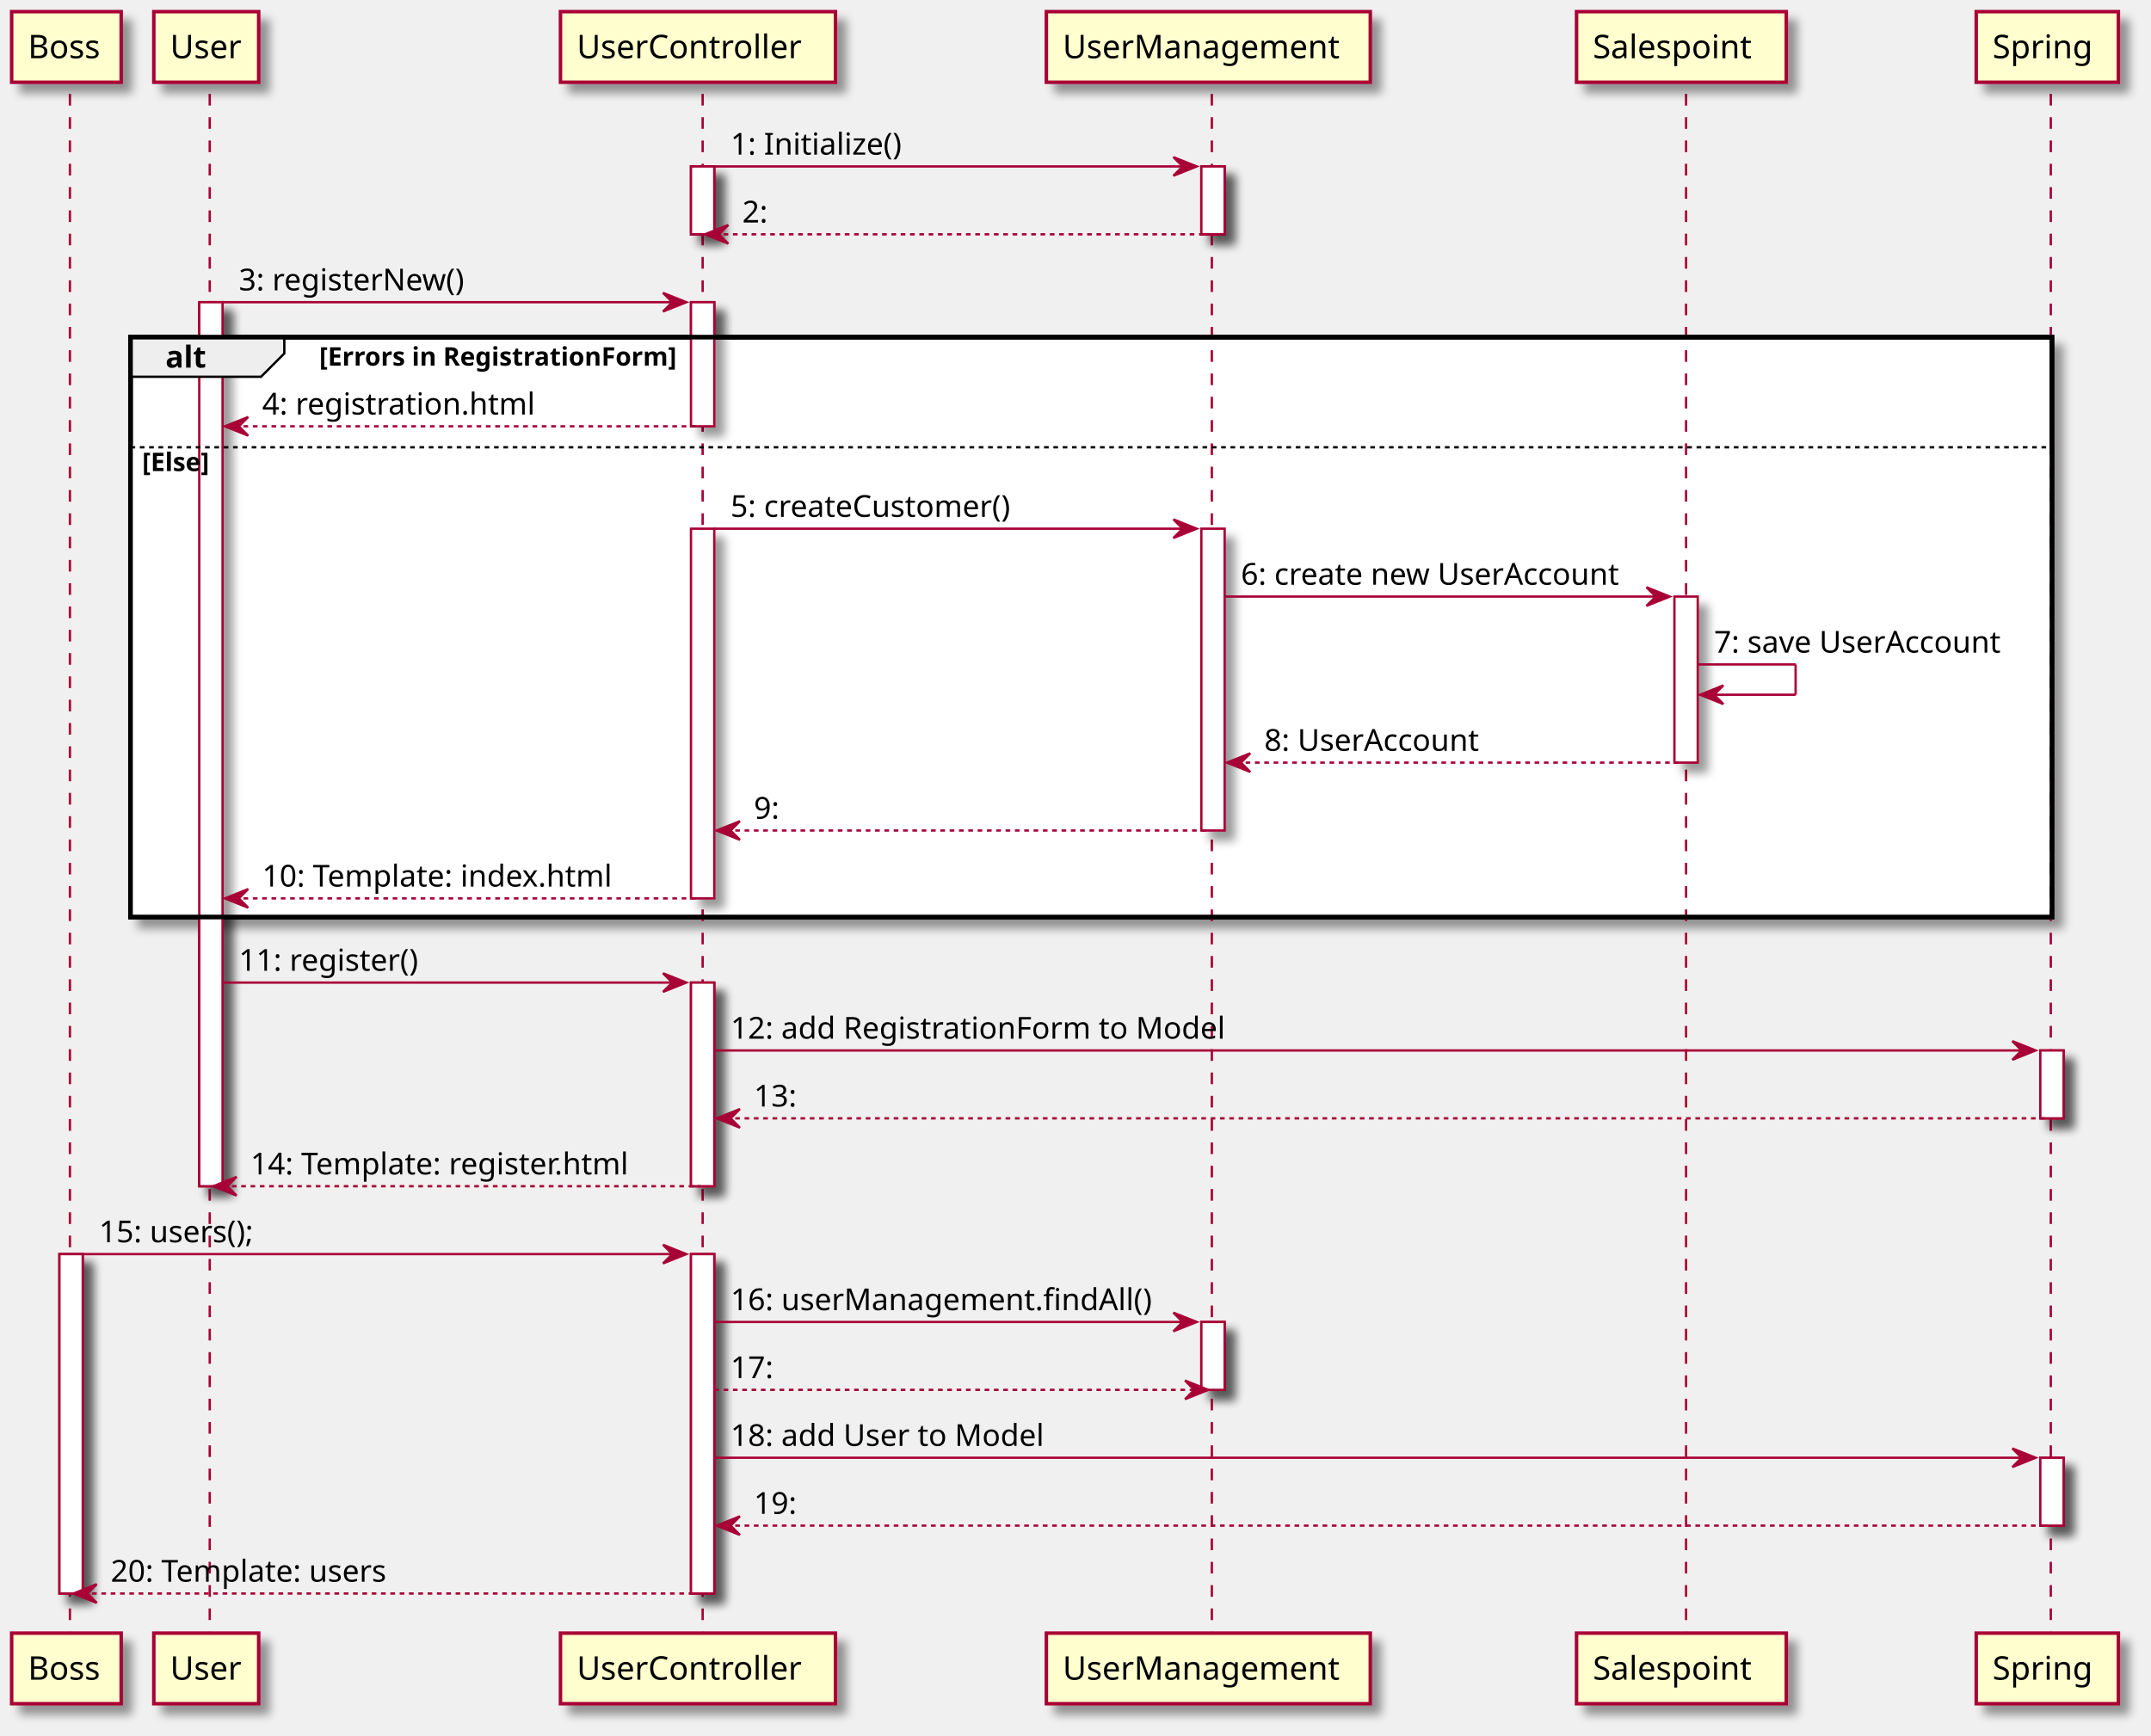
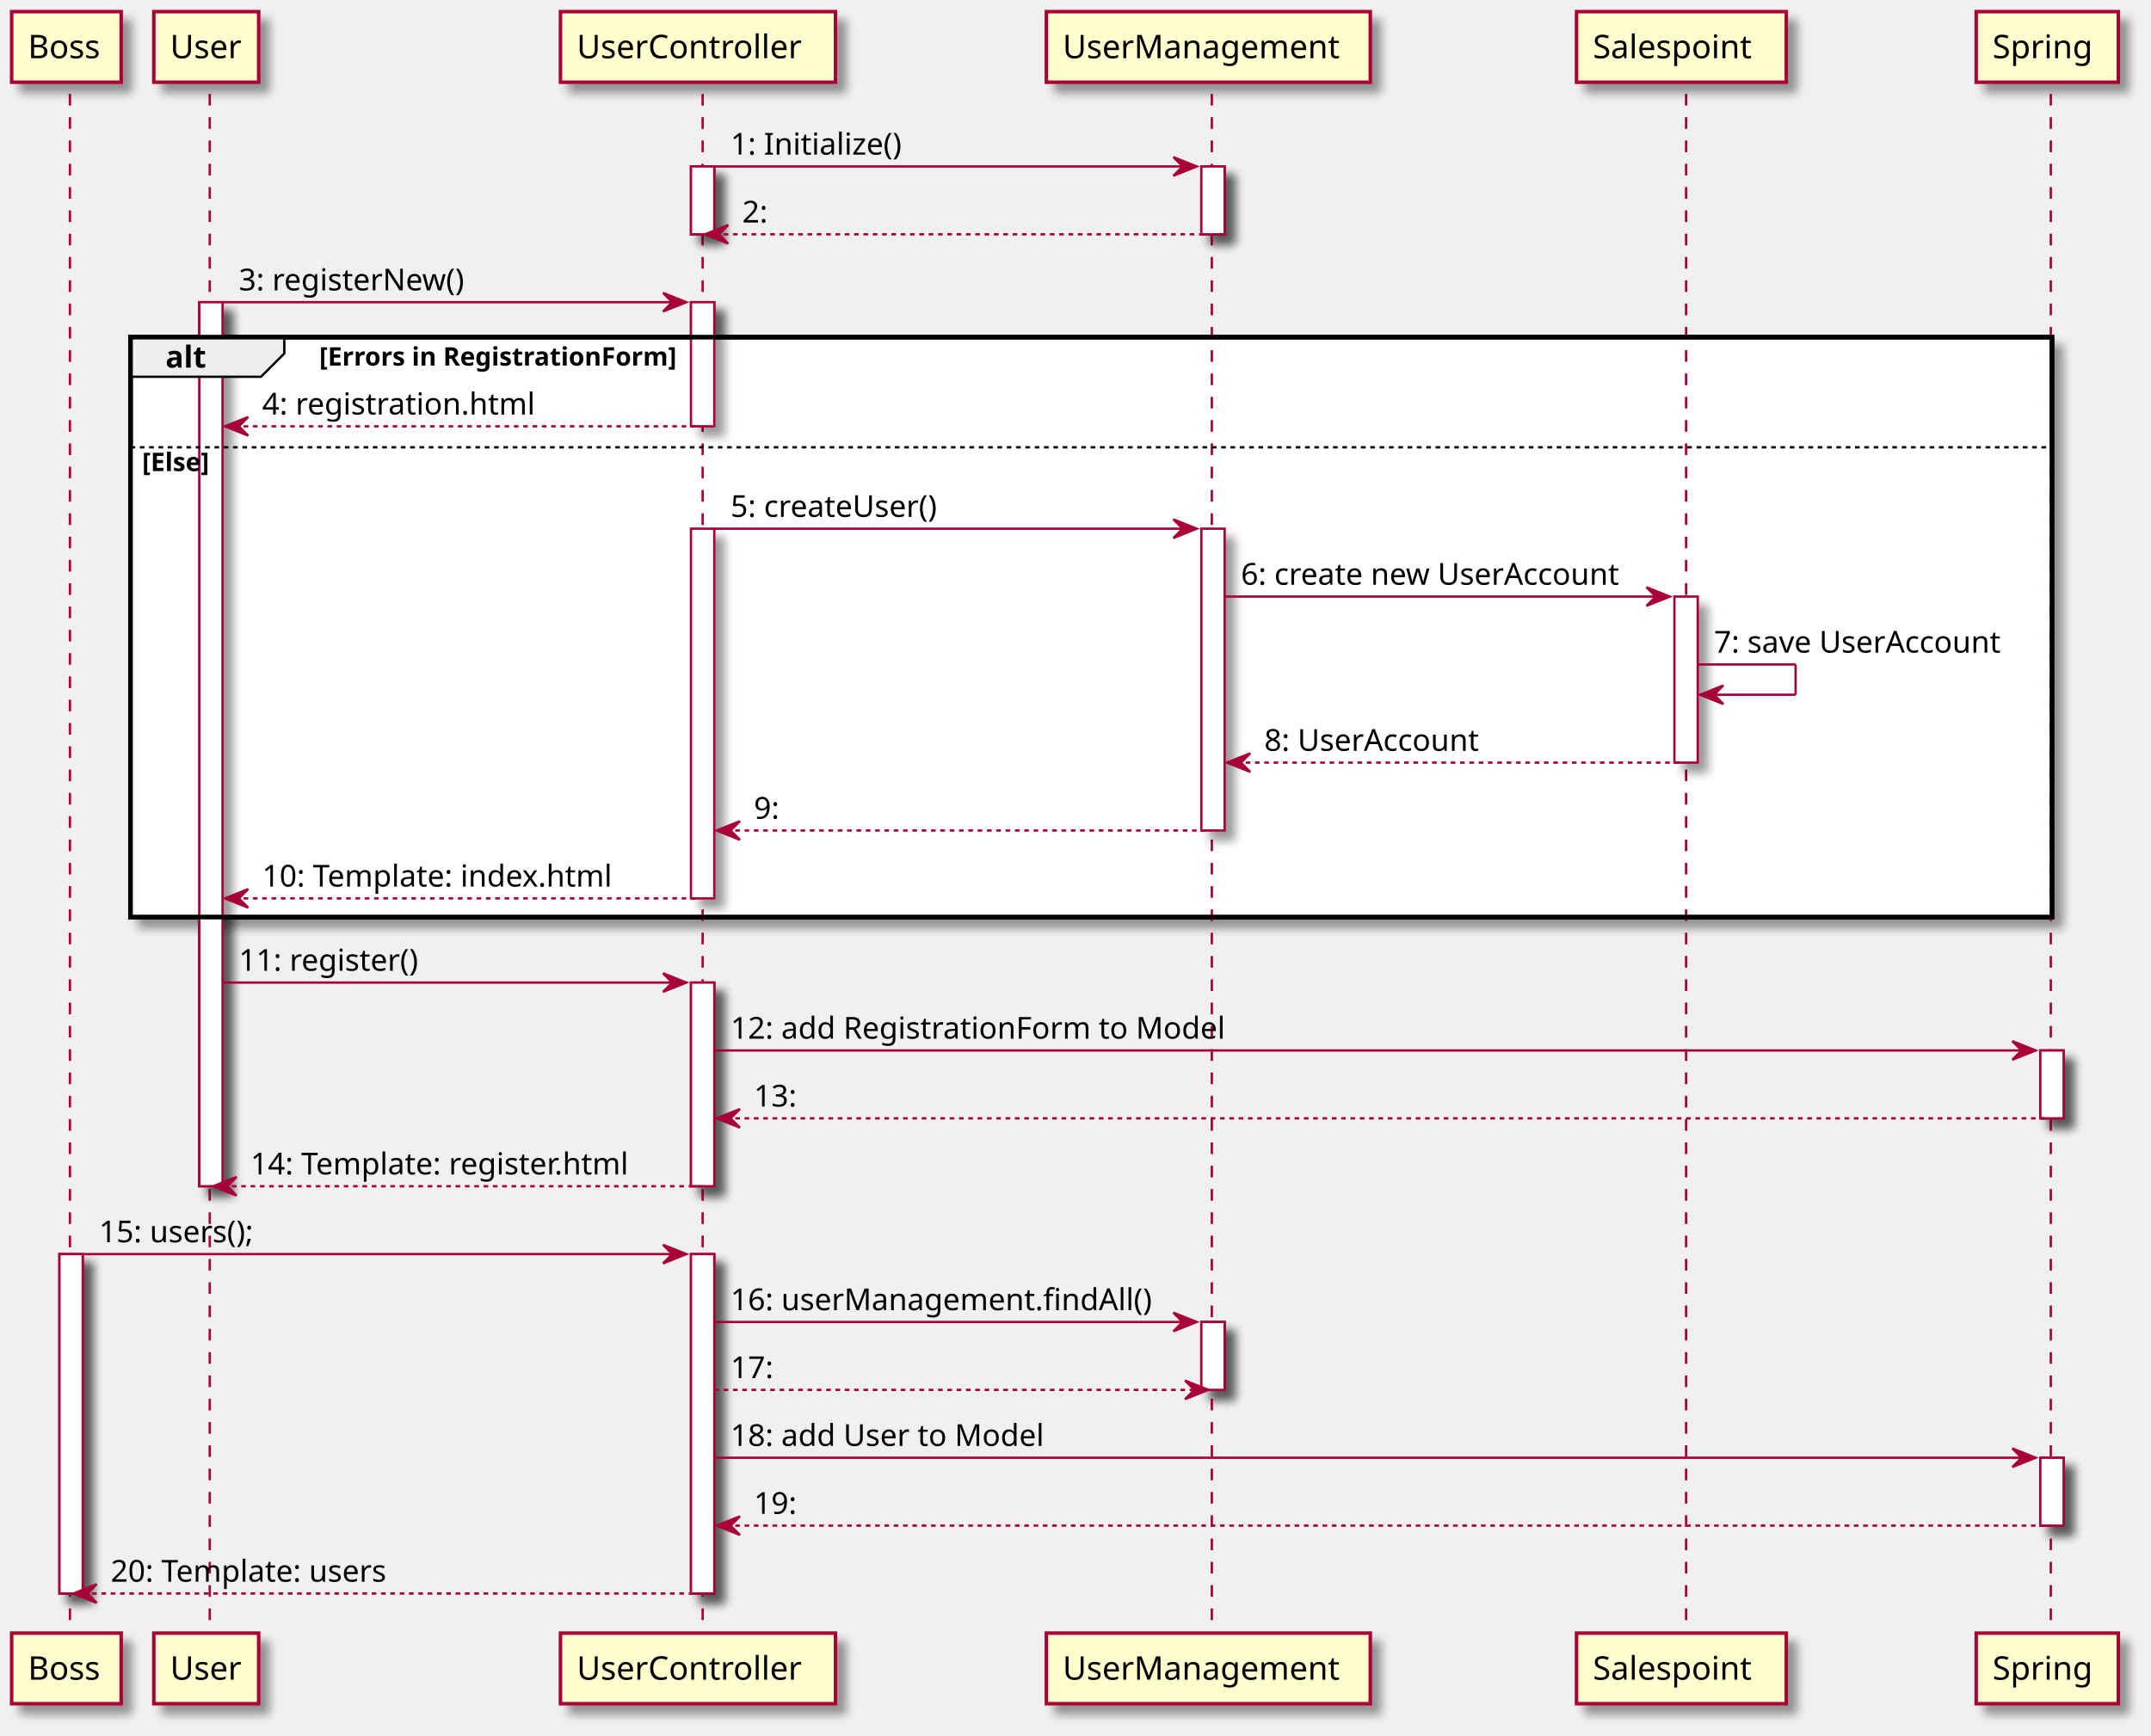
<svg xmlns="http://www.w3.org/2000/svg" contentScriptType="application/ecmascript" contentStyleType="text/css" height="745px" preserveAspectRatio="none" style="width:923px;height:745px;background:#FFFFFF;" version="1.1" viewBox="0 0 923 745" width="923px" zoomAndPan="magnify">
  <defs>
-     <filter height="300%" id="f64wcouwi3dbw" width="300%" x="-1" y="-1">
+     <filter height="300%" id="f19cu676d3o87l" width="300%" x="-1" y="-1">
      <feGaussianBlur result="blurOut" stdDeviation="2.0" />
      <feColorMatrix in="blurOut" result="blurOut2" type="matrix" values="0 0 0 0 0 0 0 0 0 0 0 0 0 0 0 0 0 0 .4 0" />
      <feOffset dx="4.0" dy="4.0" in="blurOut2" result="blurOut3" />
      <feBlend in="SourceGraphic" in2="blurOut3" mode="normal" />
    </filter>
  </defs>
  <g>
-     <rect fill="#FFFFFF" filter="url(#f64wcouwi3dbw)" height="145.664" style="stroke:#A80036;stroke-width:1.0;" width="10" x="25.5" y="538.227" />
-     <rect fill="#FFFFFF" filter="url(#f64wcouwi3dbw)" height="379.398" style="stroke:#A80036;stroke-width:1.0;" width="10" x="85.5" y="129.695" />
-     <rect fill="#FFFFFF" filter="url(#f64wcouwi3dbw)" height="29.133" style="stroke:#A80036;stroke-width:1.0;" width="10" x="296.5" y="71.43" />
-     <rect fill="#FFFFFF" filter="url(#f64wcouwi3dbw)" height="53.266" style="stroke:#A80036;stroke-width:1.0;" width="10" x="296.5" y="129.695" />
-     <rect fill="#FFFFFF" filter="url(#f64wcouwi3dbw)" height="158.664" style="stroke:#A80036;stroke-width:1.0;" width="10" x="296.5" y="226.898" />
-     <rect fill="#FFFFFF" filter="url(#f64wcouwi3dbw)" height="87.398" style="stroke:#A80036;stroke-width:1.0;" width="10" x="296.5" y="421.695" />
-     <rect fill="#FFFFFF" filter="url(#f64wcouwi3dbw)" height="145.664" style="stroke:#A80036;stroke-width:1.0;" width="10" x="296.5" y="538.227" />
-     <rect fill="#FFFFFF" filter="url(#f64wcouwi3dbw)" height="29.133" style="stroke:#A80036;stroke-width:1.0;" width="10" x="515.5" y="71.43" />
-     <rect fill="#FFFFFF" filter="url(#f64wcouwi3dbw)" height="129.531" style="stroke:#A80036;stroke-width:1.0;" width="10" x="515.5" y="226.898" />
-     <rect fill="#FFFFFF" filter="url(#f64wcouwi3dbw)" height="29.133" style="stroke:#A80036;stroke-width:1.0;" width="10" x="515.5" y="567.359" />
-     <rect fill="#FFFFFF" filter="url(#f64wcouwi3dbw)" height="71.266" style="stroke:#A80036;stroke-width:1.0;" width="10" x="718.5" y="256.031" />
-     <rect fill="#FFFFFF" filter="url(#f64wcouwi3dbw)" height="29.133" style="stroke:#A80036;stroke-width:1.0;" width="10" x="875.5" y="450.828" />
-     <rect fill="#FFFFFF" filter="url(#f64wcouwi3dbw)" height="29.133" style="stroke:#A80036;stroke-width:1.0;" width="10" x="875.5" y="625.625" />
-     <rect fill="#FFFFFF" filter="url(#f64wcouwi3dbw)" height="248.867" style="stroke:#000000;stroke-width:2.0;" width="824.5" x="56" y="144.695" />
+     <rect fill="#FFFFFF" filter="url(#f19cu676d3o87l)" height="145.664" style="stroke:#A80036;stroke-width:1.0;" width="10" x="25.5" y="538.227" />
+     <rect fill="#FFFFFF" filter="url(#f19cu676d3o87l)" height="379.398" style="stroke:#A80036;stroke-width:1.0;" width="10" x="85.5" y="129.695" />
+     <rect fill="#FFFFFF" filter="url(#f19cu676d3o87l)" height="29.133" style="stroke:#A80036;stroke-width:1.0;" width="10" x="296.5" y="71.43" />
+     <rect fill="#FFFFFF" filter="url(#f19cu676d3o87l)" height="53.266" style="stroke:#A80036;stroke-width:1.0;" width="10" x="296.5" y="129.695" />
+     <rect fill="#FFFFFF" filter="url(#f19cu676d3o87l)" height="158.664" style="stroke:#A80036;stroke-width:1.0;" width="10" x="296.5" y="226.898" />
+     <rect fill="#FFFFFF" filter="url(#f19cu676d3o87l)" height="87.398" style="stroke:#A80036;stroke-width:1.0;" width="10" x="296.5" y="421.695" />
+     <rect fill="#FFFFFF" filter="url(#f19cu676d3o87l)" height="145.664" style="stroke:#A80036;stroke-width:1.0;" width="10" x="296.5" y="538.227" />
+     <rect fill="#FFFFFF" filter="url(#f19cu676d3o87l)" height="29.133" style="stroke:#A80036;stroke-width:1.0;" width="10" x="515.5" y="71.43" />
+     <rect fill="#FFFFFF" filter="url(#f19cu676d3o87l)" height="129.531" style="stroke:#A80036;stroke-width:1.0;" width="10" x="515.5" y="226.898" />
+     <rect fill="#FFFFFF" filter="url(#f19cu676d3o87l)" height="29.133" style="stroke:#A80036;stroke-width:1.0;" width="10" x="515.5" y="567.359" />
+     <rect fill="#FFFFFF" filter="url(#f19cu676d3o87l)" height="71.266" style="stroke:#A80036;stroke-width:1.0;" width="10" x="718.5" y="256.031" />
+     <rect fill="#FFFFFF" filter="url(#f19cu676d3o87l)" height="29.133" style="stroke:#A80036;stroke-width:1.0;" width="10" x="875.5" y="450.828" />
+     <rect fill="#FFFFFF" filter="url(#f19cu676d3o87l)" height="29.133" style="stroke:#A80036;stroke-width:1.0;" width="10" x="875.5" y="625.625" />
+     <rect fill="#FFFFFF" filter="url(#f19cu676d3o87l)" height="248.867" style="stroke:#000000;stroke-width:2.0;" width="824.5" x="56" y="144.695" />
    <rect fill="#FFFFFF" height="202.602" style="stroke:none;stroke-width:1.0;" width="824.5" x="56" y="190.961" />
    <line style="stroke:#A80036;stroke-width:1.0;stroke-dasharray:5.0,5.0;" x1="30" x2="30" y1="40.297" y2="701.891" />
    <line style="stroke:#A80036;stroke-width:1.0;stroke-dasharray:5.0,5.0;" x1="90" x2="90" y1="40.297" y2="701.891" />
    <line style="stroke:#A80036;stroke-width:1.0;stroke-dasharray:5.0,5.0;" x1="301.5" x2="301.5" y1="40.297" y2="701.891" />
    <line style="stroke:#A80036;stroke-width:1.0;stroke-dasharray:5.0,5.0;" x1="520" x2="520" y1="40.297" y2="701.891" />
    <line style="stroke:#A80036;stroke-width:1.0;stroke-dasharray:5.0,5.0;" x1="723.5" x2="723.5" y1="40.297" y2="701.891" />
    <line style="stroke:#A80036;stroke-width:1.0;stroke-dasharray:5.0,5.0;" x1="880" x2="880" y1="40.297" y2="701.891" />
-     <rect fill="#FEFECE" filter="url(#f64wcouwi3dbw)" height="30.297" style="stroke:#A80036;stroke-width:1.5;" width="47" x="5" y="5" />
+     <rect fill="#FEFECE" filter="url(#f19cu676d3o87l)" height="30.297" style="stroke:#A80036;stroke-width:1.5;" width="47" x="5" y="5" />
    <text fill="#000000" font-family="sans-serif" font-size="14" lengthAdjust="spacing" textLength="33" x="12" y="24.995">Boss</text>
-     <rect fill="#FEFECE" filter="url(#f64wcouwi3dbw)" height="30.297" style="stroke:#A80036;stroke-width:1.5;" width="47" x="5" y="700.891" />
+     <rect fill="#FEFECE" filter="url(#f19cu676d3o87l)" height="30.297" style="stroke:#A80036;stroke-width:1.5;" width="47" x="5" y="700.891" />
    <text fill="#000000" font-family="sans-serif" font-size="14" lengthAdjust="spacing" textLength="33" x="12" y="720.886">Boss</text>
-     <rect fill="#FEFECE" filter="url(#f64wcouwi3dbw)" height="30.297" style="stroke:#A80036;stroke-width:1.5;" width="45" x="66" y="5" />
+     <rect fill="#FEFECE" filter="url(#f19cu676d3o87l)" height="30.297" style="stroke:#A80036;stroke-width:1.5;" width="45" x="66" y="5" />
    <text fill="#000000" font-family="sans-serif" font-size="14" lengthAdjust="spacing" textLength="31" x="73" y="24.995">User</text>
-     <rect fill="#FEFECE" filter="url(#f64wcouwi3dbw)" height="30.297" style="stroke:#A80036;stroke-width:1.5;" width="45" x="66" y="700.891" />
+     <rect fill="#FEFECE" filter="url(#f19cu676d3o87l)" height="30.297" style="stroke:#A80036;stroke-width:1.5;" width="45" x="66" y="700.891" />
    <text fill="#000000" font-family="sans-serif" font-size="14" lengthAdjust="spacing" textLength="31" x="73" y="720.886">User</text>
-     <rect fill="#FEFECE" filter="url(#f64wcouwi3dbw)" height="30.297" style="stroke:#A80036;stroke-width:1.5;" width="118" x="240.5" y="5" />
+     <rect fill="#FEFECE" filter="url(#f19cu676d3o87l)" height="30.297" style="stroke:#A80036;stroke-width:1.5;" width="118" x="240.5" y="5" />
    <text fill="#000000" font-family="sans-serif" font-size="14" lengthAdjust="spacing" textLength="104" x="247.5" y="24.995">UserController</text>
-     <rect fill="#FEFECE" filter="url(#f64wcouwi3dbw)" height="30.297" style="stroke:#A80036;stroke-width:1.5;" width="118" x="240.5" y="700.891" />
+     <rect fill="#FEFECE" filter="url(#f19cu676d3o87l)" height="30.297" style="stroke:#A80036;stroke-width:1.5;" width="118" x="240.5" y="700.891" />
    <text fill="#000000" font-family="sans-serif" font-size="14" lengthAdjust="spacing" textLength="104" x="247.5" y="720.886">UserController</text>
-     <rect fill="#FEFECE" filter="url(#f64wcouwi3dbw)" height="30.297" style="stroke:#A80036;stroke-width:1.5;" width="139" x="449" y="5" />
+     <rect fill="#FEFECE" filter="url(#f19cu676d3o87l)" height="30.297" style="stroke:#A80036;stroke-width:1.5;" width="139" x="449" y="5" />
    <text fill="#000000" font-family="sans-serif" font-size="14" lengthAdjust="spacing" textLength="125" x="456" y="24.995">UserManagement</text>
-     <rect fill="#FEFECE" filter="url(#f64wcouwi3dbw)" height="30.297" style="stroke:#A80036;stroke-width:1.5;" width="139" x="449" y="700.891" />
+     <rect fill="#FEFECE" filter="url(#f19cu676d3o87l)" height="30.297" style="stroke:#A80036;stroke-width:1.5;" width="139" x="449" y="700.891" />
    <text fill="#000000" font-family="sans-serif" font-size="14" lengthAdjust="spacing" textLength="125" x="456" y="720.886">UserManagement</text>
-     <rect fill="#FEFECE" filter="url(#f64wcouwi3dbw)" height="30.297" style="stroke:#A80036;stroke-width:1.5;" width="90" x="676.5" y="5" />
+     <rect fill="#FEFECE" filter="url(#f19cu676d3o87l)" height="30.297" style="stroke:#A80036;stroke-width:1.5;" width="90" x="676.5" y="5" />
    <text fill="#000000" font-family="sans-serif" font-size="14" lengthAdjust="spacing" textLength="76" x="683.5" y="24.995">Salespoint</text>
-     <rect fill="#FEFECE" filter="url(#f64wcouwi3dbw)" height="30.297" style="stroke:#A80036;stroke-width:1.5;" width="90" x="676.5" y="700.891" />
+     <rect fill="#FEFECE" filter="url(#f19cu676d3o87l)" height="30.297" style="stroke:#A80036;stroke-width:1.5;" width="90" x="676.5" y="700.891" />
    <text fill="#000000" font-family="sans-serif" font-size="14" lengthAdjust="spacing" textLength="76" x="683.5" y="720.886">Salespoint</text>
-     <rect fill="#FEFECE" filter="url(#f64wcouwi3dbw)" height="30.297" style="stroke:#A80036;stroke-width:1.5;" width="61" x="848" y="5" />
+     <rect fill="#FEFECE" filter="url(#f19cu676d3o87l)" height="30.297" style="stroke:#A80036;stroke-width:1.5;" width="61" x="848" y="5" />
    <text fill="#000000" font-family="sans-serif" font-size="14" lengthAdjust="spacing" textLength="47" x="855" y="24.995">Spring</text>
-     <rect fill="#FEFECE" filter="url(#f64wcouwi3dbw)" height="30.297" style="stroke:#A80036;stroke-width:1.5;" width="61" x="848" y="700.891" />
+     <rect fill="#FEFECE" filter="url(#f19cu676d3o87l)" height="30.297" style="stroke:#A80036;stroke-width:1.5;" width="61" x="848" y="700.891" />
    <text fill="#000000" font-family="sans-serif" font-size="14" lengthAdjust="spacing" textLength="47" x="855" y="720.886">Spring</text>
-     <rect fill="#FFFFFF" filter="url(#f64wcouwi3dbw)" height="145.664" style="stroke:#A80036;stroke-width:1.0;" width="10" x="25.5" y="538.227" />
-     <rect fill="#FFFFFF" filter="url(#f64wcouwi3dbw)" height="379.398" style="stroke:#A80036;stroke-width:1.0;" width="10" x="85.5" y="129.695" />
-     <rect fill="#FFFFFF" filter="url(#f64wcouwi3dbw)" height="29.133" style="stroke:#A80036;stroke-width:1.0;" width="10" x="296.5" y="71.43" />
-     <rect fill="#FFFFFF" filter="url(#f64wcouwi3dbw)" height="53.266" style="stroke:#A80036;stroke-width:1.0;" width="10" x="296.5" y="129.695" />
-     <rect fill="#FFFFFF" filter="url(#f64wcouwi3dbw)" height="158.664" style="stroke:#A80036;stroke-width:1.0;" width="10" x="296.5" y="226.898" />
-     <rect fill="#FFFFFF" filter="url(#f64wcouwi3dbw)" height="87.398" style="stroke:#A80036;stroke-width:1.0;" width="10" x="296.5" y="421.695" />
-     <rect fill="#FFFFFF" filter="url(#f64wcouwi3dbw)" height="145.664" style="stroke:#A80036;stroke-width:1.0;" width="10" x="296.5" y="538.227" />
-     <rect fill="#FFFFFF" filter="url(#f64wcouwi3dbw)" height="29.133" style="stroke:#A80036;stroke-width:1.0;" width="10" x="515.5" y="71.43" />
-     <rect fill="#FFFFFF" filter="url(#f64wcouwi3dbw)" height="129.531" style="stroke:#A80036;stroke-width:1.0;" width="10" x="515.5" y="226.898" />
-     <rect fill="#FFFFFF" filter="url(#f64wcouwi3dbw)" height="29.133" style="stroke:#A80036;stroke-width:1.0;" width="10" x="515.5" y="567.359" />
-     <rect fill="#FFFFFF" filter="url(#f64wcouwi3dbw)" height="71.266" style="stroke:#A80036;stroke-width:1.0;" width="10" x="718.5" y="256.031" />
-     <rect fill="#FFFFFF" filter="url(#f64wcouwi3dbw)" height="29.133" style="stroke:#A80036;stroke-width:1.0;" width="10" x="875.5" y="450.828" />
-     <rect fill="#FFFFFF" filter="url(#f64wcouwi3dbw)" height="29.133" style="stroke:#A80036;stroke-width:1.0;" width="10" x="875.5" y="625.625" />
+     <rect fill="#FFFFFF" filter="url(#f19cu676d3o87l)" height="145.664" style="stroke:#A80036;stroke-width:1.0;" width="10" x="25.5" y="538.227" />
+     <rect fill="#FFFFFF" filter="url(#f19cu676d3o87l)" height="379.398" style="stroke:#A80036;stroke-width:1.0;" width="10" x="85.5" y="129.695" />
+     <rect fill="#FFFFFF" filter="url(#f19cu676d3o87l)" height="29.133" style="stroke:#A80036;stroke-width:1.0;" width="10" x="296.5" y="71.43" />
+     <rect fill="#FFFFFF" filter="url(#f19cu676d3o87l)" height="53.266" style="stroke:#A80036;stroke-width:1.0;" width="10" x="296.5" y="129.695" />
+     <rect fill="#FFFFFF" filter="url(#f19cu676d3o87l)" height="158.664" style="stroke:#A80036;stroke-width:1.0;" width="10" x="296.5" y="226.898" />
+     <rect fill="#FFFFFF" filter="url(#f19cu676d3o87l)" height="87.398" style="stroke:#A80036;stroke-width:1.0;" width="10" x="296.5" y="421.695" />
+     <rect fill="#FFFFFF" filter="url(#f19cu676d3o87l)" height="145.664" style="stroke:#A80036;stroke-width:1.0;" width="10" x="296.5" y="538.227" />
+     <rect fill="#FFFFFF" filter="url(#f19cu676d3o87l)" height="29.133" style="stroke:#A80036;stroke-width:1.0;" width="10" x="515.5" y="71.43" />
+     <rect fill="#FFFFFF" filter="url(#f19cu676d3o87l)" height="129.531" style="stroke:#A80036;stroke-width:1.0;" width="10" x="515.5" y="226.898" />
+     <rect fill="#FFFFFF" filter="url(#f19cu676d3o87l)" height="29.133" style="stroke:#A80036;stroke-width:1.0;" width="10" x="515.5" y="567.359" />
+     <rect fill="#FFFFFF" filter="url(#f19cu676d3o87l)" height="71.266" style="stroke:#A80036;stroke-width:1.0;" width="10" x="718.5" y="256.031" />
+     <rect fill="#FFFFFF" filter="url(#f19cu676d3o87l)" height="29.133" style="stroke:#A80036;stroke-width:1.0;" width="10" x="875.5" y="450.828" />
+     <rect fill="#FFFFFF" filter="url(#f19cu676d3o87l)" height="29.133" style="stroke:#A80036;stroke-width:1.0;" width="10" x="875.5" y="625.625" />
    <polygon fill="#A80036" points="503.5,67.43,513.5,71.43,503.5,75.43,507.5,71.43" style="stroke:#A80036;stroke-width:1.0;" />
    <line style="stroke:#A80036;stroke-width:1.0;" x1="306.5" x2="509.5" y1="71.43" y2="71.43" />
    <text fill="#000000" font-family="sans-serif" font-size="13" lengthAdjust="spacing" textLength="78" x="313.5" y="66.364">1: Initialize()</text>
    <polygon fill="#A80036" points="312.5,96.562,302.5,100.562,312.5,104.562,308.5,100.562" style="stroke:#A80036;stroke-width:1.0;" />
    <line style="stroke:#A80036;stroke-width:1.0;stroke-dasharray:2.0,2.0;" x1="306.5" x2="519.5" y1="100.562" y2="100.562" />
    <text fill="#000000" font-family="sans-serif" font-size="13" lengthAdjust="spacing" textLength="13" x="318.5" y="95.497">2:</text>
    <polygon fill="#A80036" points="284.5,125.695,294.5,129.695,284.5,133.695,288.5,129.695" style="stroke:#A80036;stroke-width:1.0;" />
    <line style="stroke:#A80036;stroke-width:1.0;" x1="95.5" x2="290.5" y1="129.695" y2="129.695" />
    <text fill="#000000" font-family="sans-serif" font-size="13" lengthAdjust="spacing" textLength="104" x="102.5" y="124.629">3: registerNew()</text>
    <path d="M56,144.695 L122,144.695 L122,151.695 L112,161.695 L56,161.695 L56,144.695 " fill="#EEEEEE" style="stroke:#000000;stroke-width:1.0;" />
    <rect fill="none" height="248.867" style="stroke:#000000;stroke-width:2.0;" width="824.5" x="56" y="144.695" />
    <text fill="#000000" font-family="sans-serif" font-size="13" font-weight="bold" lengthAdjust="spacing" textLength="21" x="71" y="157.762">alt</text>
    <text fill="#000000" font-family="sans-serif" font-size="11" font-weight="bold" lengthAdjust="spacing" textLength="189" x="137" y="156.906">[Errors in RegistrationForm]</text>
    <polygon fill="#A80036" points="106.5,178.961,96.5,182.961,106.5,186.961,102.5,182.961" style="stroke:#A80036;stroke-width:1.0;" />
    <line style="stroke:#A80036;stroke-width:1.0;stroke-dasharray:2.0,2.0;" x1="100.5" x2="300.5" y1="182.961" y2="182.961" />
    <text fill="#000000" font-family="sans-serif" font-size="13" lengthAdjust="spacing" textLength="123" x="112.5" y="177.895">4: registration.html</text>
    <line style="stroke:#000000;stroke-width:1.0;stroke-dasharray:2.0,2.0;" x1="56" x2="880.5" y1="191.961" y2="191.961" />
    <text fill="#000000" font-family="sans-serif" font-size="11" font-weight="bold" lengthAdjust="spacing" textLength="36" x="61" y="202.171">[Else]</text>
    <polygon fill="#A80036" points="503.5,222.898,513.5,226.898,503.5,230.898,507.5,226.898" style="stroke:#A80036;stroke-width:1.0;" />
    <line style="stroke:#A80036;stroke-width:1.0;" x1="306.5" x2="509.5" y1="226.898" y2="226.898" />
-     <text fill="#000000" font-family="sans-serif" font-size="13" lengthAdjust="spacing" textLength="131" x="313.5" y="221.833">5: createCustomer()</text>
+     <text fill="#000000" font-family="sans-serif" font-size="13" lengthAdjust="spacing" textLength="97" x="313.5" y="221.833">5: createUser()</text>
    <polygon fill="#A80036" points="706.5,252.031,716.5,256.031,706.5,260.031,710.5,256.031" style="stroke:#A80036;stroke-width:1.0;" />
    <line style="stroke:#A80036;stroke-width:1.0;" x1="525.5" x2="712.5" y1="256.031" y2="256.031" />
    <text fill="#000000" font-family="sans-serif" font-size="13" lengthAdjust="spacing" textLength="174" x="532.5" y="250.965">6: create new UserAccount</text>
    <line style="stroke:#A80036;stroke-width:1.0;" x1="728.5" x2="770.5" y1="285.164" y2="285.164" />
    <line style="stroke:#A80036;stroke-width:1.0;" x1="770.5" x2="770.5" y1="285.164" y2="298.164" />
    <line style="stroke:#A80036;stroke-width:1.0;" x1="729.5" x2="770.5" y1="298.164" y2="298.164" />
    <polygon fill="#A80036" points="739.5,294.164,729.5,298.164,739.5,302.164,735.5,298.164" style="stroke:#A80036;stroke-width:1.0;" />
    <text fill="#000000" font-family="sans-serif" font-size="13" lengthAdjust="spacing" textLength="133" x="735.5" y="280.098">7: save UserAccount</text>
    <polygon fill="#A80036" points="536.5,323.297,526.5,327.297,536.5,331.297,532.5,327.297" style="stroke:#A80036;stroke-width:1.0;" />
    <line style="stroke:#A80036;stroke-width:1.0;stroke-dasharray:2.0,2.0;" x1="530.5" x2="722.5" y1="327.297" y2="327.297" />
    <text fill="#000000" font-family="sans-serif" font-size="13" lengthAdjust="spacing" textLength="98" x="542.5" y="322.231">8: UserAccount</text>
    <polygon fill="#A80036" points="317.5,352.43,307.5,356.43,317.5,360.43,313.5,356.43" style="stroke:#A80036;stroke-width:1.0;" />
    <line style="stroke:#A80036;stroke-width:1.0;stroke-dasharray:2.0,2.0;" x1="311.5" x2="519.5" y1="356.43" y2="356.43" />
    <text fill="#000000" font-family="sans-serif" font-size="13" lengthAdjust="spacing" textLength="13" x="323.5" y="351.364">9:</text>
    <polygon fill="#A80036" points="106.5,381.562,96.5,385.562,106.5,389.562,102.5,385.562" style="stroke:#A80036;stroke-width:1.0;" />
    <line style="stroke:#A80036;stroke-width:1.0;stroke-dasharray:2.0,2.0;" x1="100.5" x2="300.5" y1="385.562" y2="385.562" />
    <text fill="#000000" font-family="sans-serif" font-size="13" lengthAdjust="spacing" textLength="163" x="112.5" y="380.497">10: Template: index.html</text>
    <polygon fill="#A80036" points="284.5,417.695,294.5,421.695,284.5,425.695,288.5,421.695" style="stroke:#A80036;stroke-width:1.0;" />
    <line style="stroke:#A80036;stroke-width:1.0;" x1="95.5" x2="290.5" y1="421.695" y2="421.695" />
    <text fill="#000000" font-family="sans-serif" font-size="13" lengthAdjust="spacing" textLength="84" x="102.5" y="416.629">11: register()</text>
    <polygon fill="#A80036" points="863.5,446.828,873.5,450.828,863.5,454.828,867.5,450.828" style="stroke:#A80036;stroke-width:1.0;" />
    <line style="stroke:#A80036;stroke-width:1.0;" x1="306.5" x2="869.5" y1="450.828" y2="450.828" />
    <text fill="#000000" font-family="sans-serif" font-size="13" lengthAdjust="spacing" textLength="221" x="313.5" y="445.762">12: add RegistrationForm to Model</text>
    <polygon fill="#A80036" points="317.5,475.961,307.5,479.961,317.5,483.961,313.5,479.961" style="stroke:#A80036;stroke-width:1.0;" />
    <line style="stroke:#A80036;stroke-width:1.0;stroke-dasharray:2.0,2.0;" x1="311.5" x2="879.5" y1="479.961" y2="479.961" />
    <text fill="#000000" font-family="sans-serif" font-size="13" lengthAdjust="spacing" textLength="21" x="323.5" y="474.895">13:</text>
    <polygon fill="#A80036" points="101.5,505.094,91.5,509.094,101.5,513.094,97.5,509.094" style="stroke:#A80036;stroke-width:1.0;" />
    <line style="stroke:#A80036;stroke-width:1.0;stroke-dasharray:2.0,2.0;" x1="95.5" x2="300.5" y1="509.094" y2="509.094" />
    <text fill="#000000" font-family="sans-serif" font-size="13" lengthAdjust="spacing" textLength="177" x="107.5" y="504.028">14: Template: register.html</text>
    <polygon fill="#A80036" points="284.5,534.227,294.5,538.227,284.5,542.227,288.5,538.227" style="stroke:#A80036;stroke-width:1.0;" />
    <line style="stroke:#A80036;stroke-width:1.0;" x1="35.5" x2="290.5" y1="538.227" y2="538.227" />
    <text fill="#000000" font-family="sans-serif" font-size="13" lengthAdjust="spacing" textLength="75" x="42.5" y="533.161">15: users();</text>
    <polygon fill="#A80036" points="503.5,563.359,513.5,567.359,503.5,571.359,507.5,567.359" style="stroke:#A80036;stroke-width:1.0;" />
    <line style="stroke:#A80036;stroke-width:1.0;" x1="306.5" x2="509.5" y1="567.359" y2="567.359" />
    <text fill="#000000" font-family="sans-serif" font-size="13" lengthAdjust="spacing" textLength="190" x="313.5" y="562.293">16: userManagement.findAll()</text>
    <polygon fill="#A80036" points="508.5,592.492,518.5,596.492,508.5,600.492,512.5,596.492" style="stroke:#A80036;stroke-width:1.0;" />
    <line style="stroke:#A80036;stroke-width:1.0;stroke-dasharray:2.0,2.0;" x1="306.5" x2="514.5" y1="596.492" y2="596.492" />
    <text fill="#000000" font-family="sans-serif" font-size="13" lengthAdjust="spacing" textLength="21" x="313.5" y="591.426">17:</text>
    <polygon fill="#A80036" points="863.5,621.625,873.5,625.625,863.5,629.625,867.5,625.625" style="stroke:#A80036;stroke-width:1.0;" />
    <line style="stroke:#A80036;stroke-width:1.0;" x1="306.5" x2="869.5" y1="625.625" y2="625.625" />
    <text fill="#000000" font-family="sans-serif" font-size="13" lengthAdjust="spacing" textLength="140" x="313.5" y="620.559">18: add User to Model</text>
    <polygon fill="#A80036" points="317.5,650.758,307.5,654.758,317.5,658.758,313.5,654.758" style="stroke:#A80036;stroke-width:1.0;" />
    <line style="stroke:#A80036;stroke-width:1.0;stroke-dasharray:2.0,2.0;" x1="311.5" x2="879.5" y1="654.758" y2="654.758" />
    <text fill="#000000" font-family="sans-serif" font-size="13" lengthAdjust="spacing" textLength="21" x="323.5" y="649.692">19:</text>
    <polygon fill="#A80036" points="41.5,679.891,31.5,683.891,41.5,687.891,37.5,683.891" style="stroke:#A80036;stroke-width:1.0;" />
    <line style="stroke:#A80036;stroke-width:1.0;stroke-dasharray:2.0,2.0;" x1="35.5" x2="300.5" y1="683.891" y2="683.891" />
    <text fill="#000000" font-family="sans-serif" font-size="13" lengthAdjust="spacing" textLength="130" x="47.5" y="678.825">20: Template: users</text>
  </g>
</svg>
